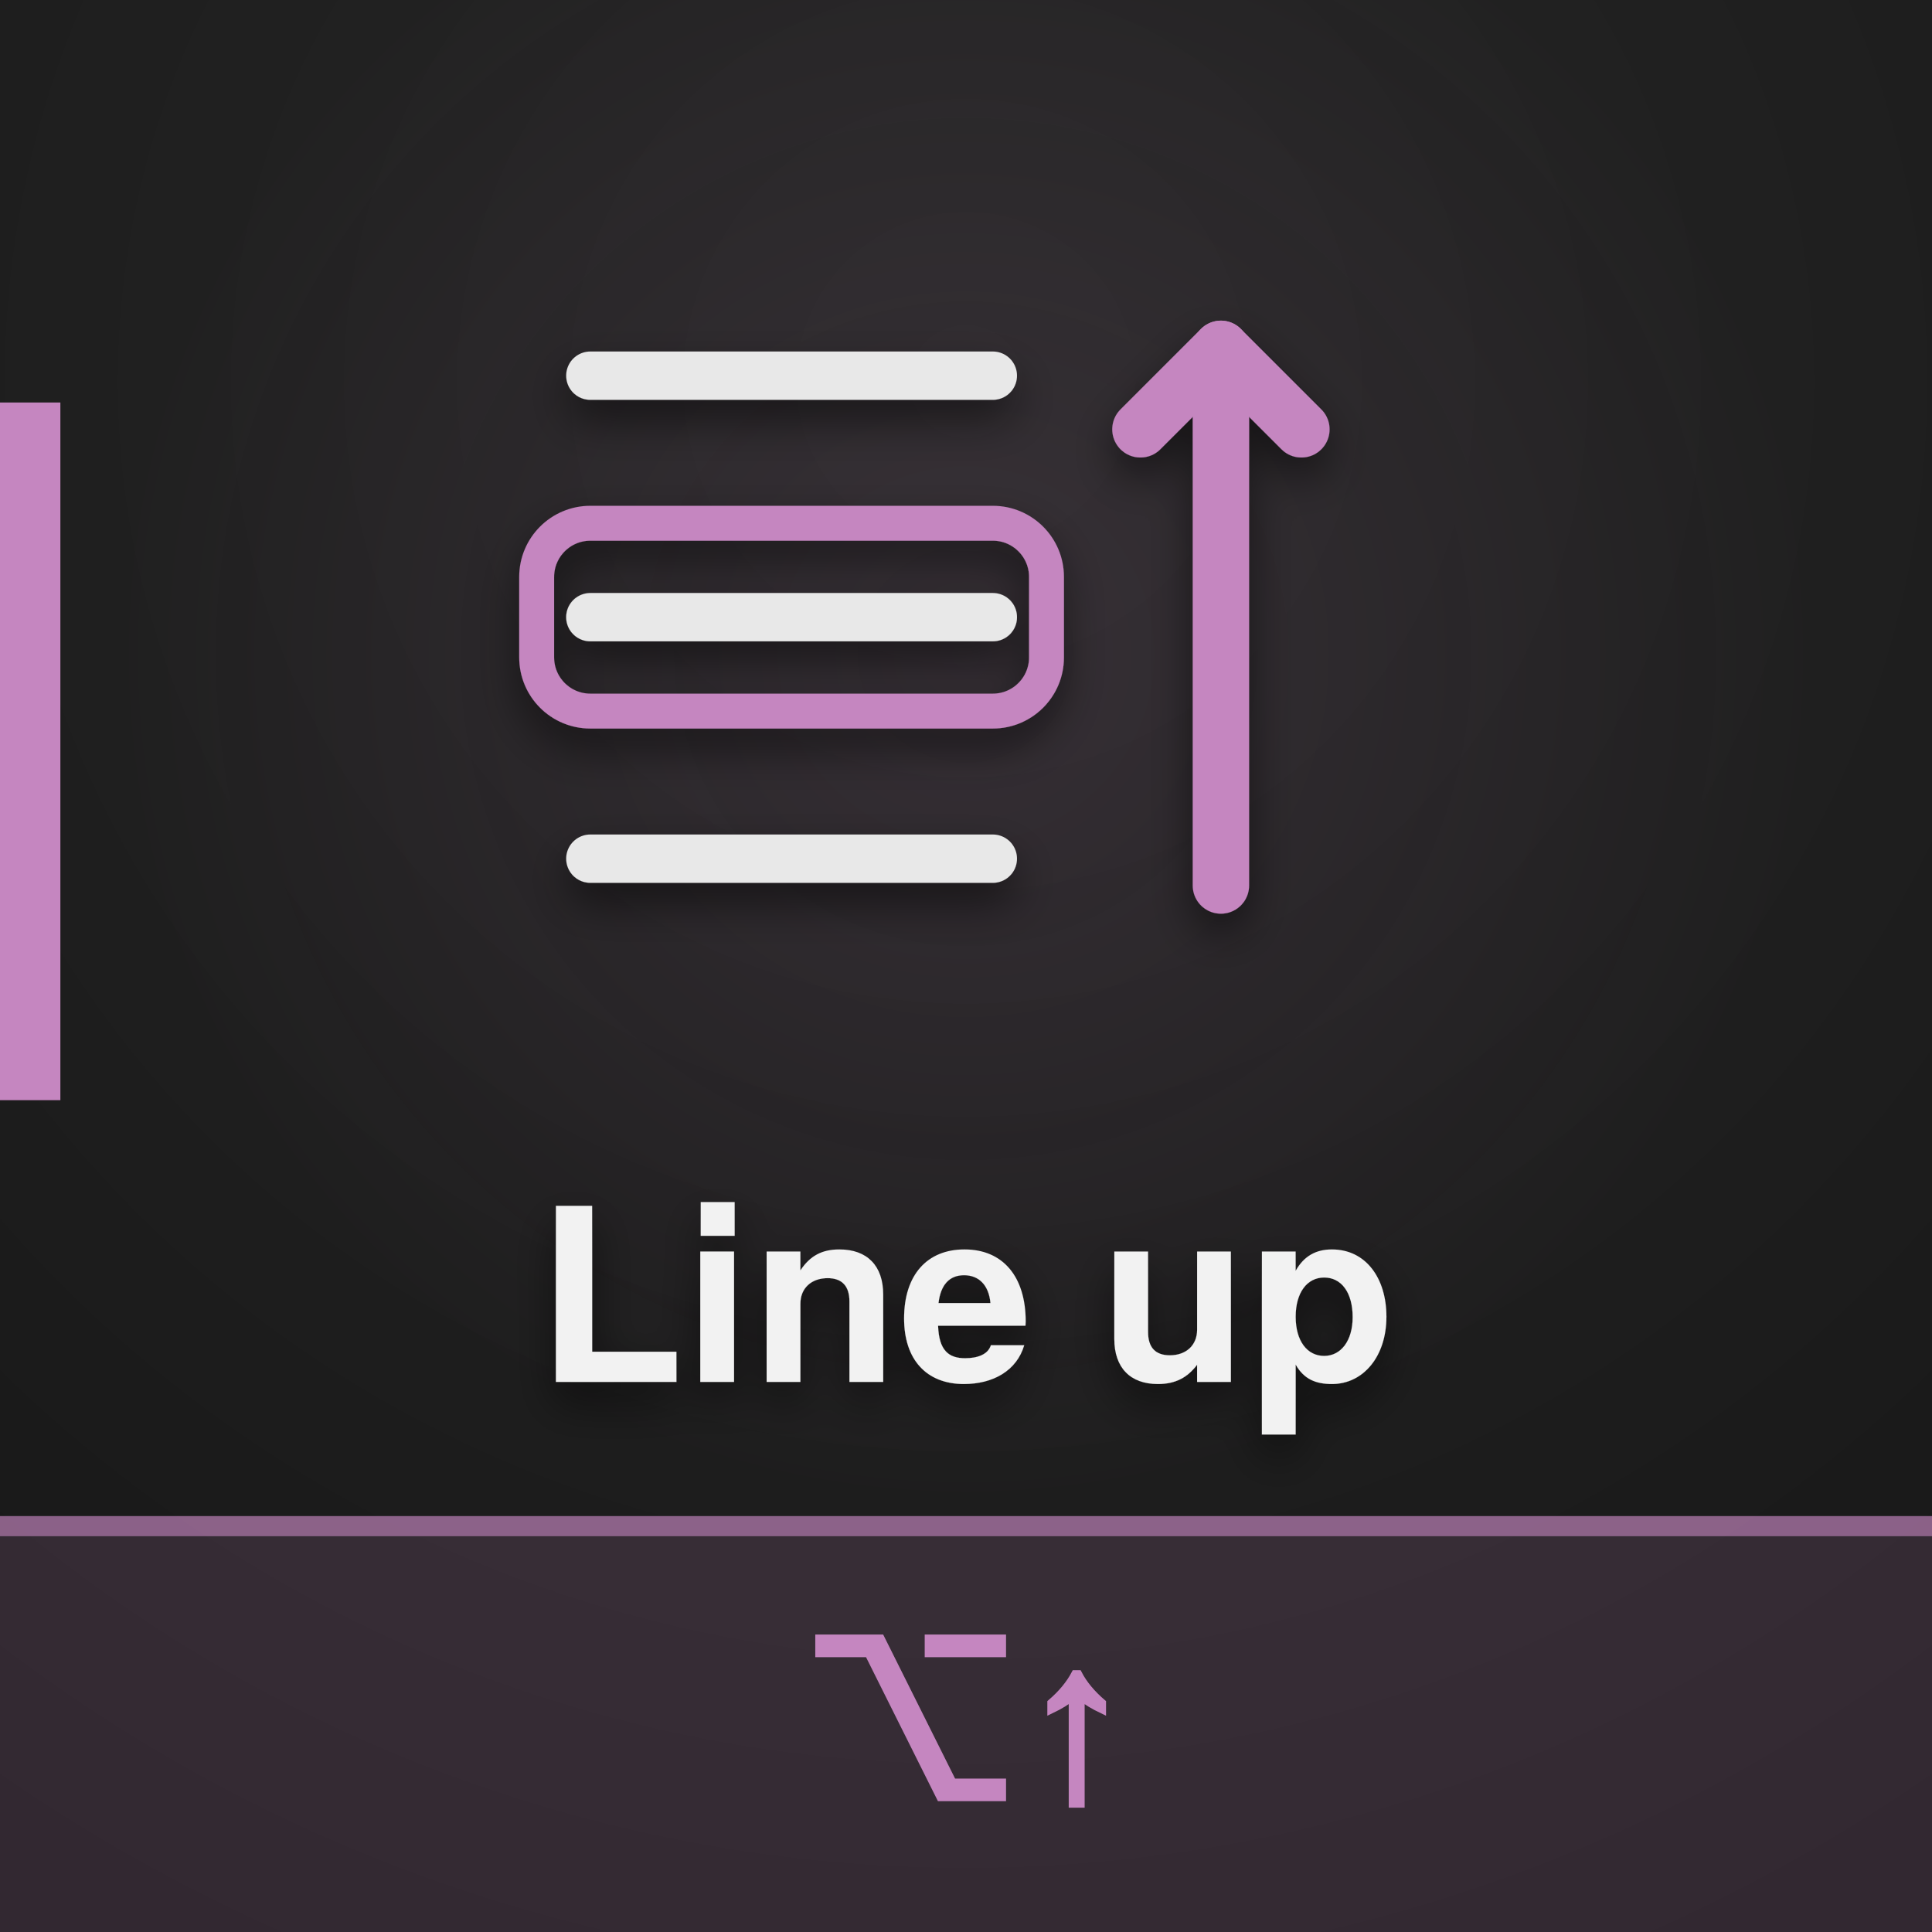
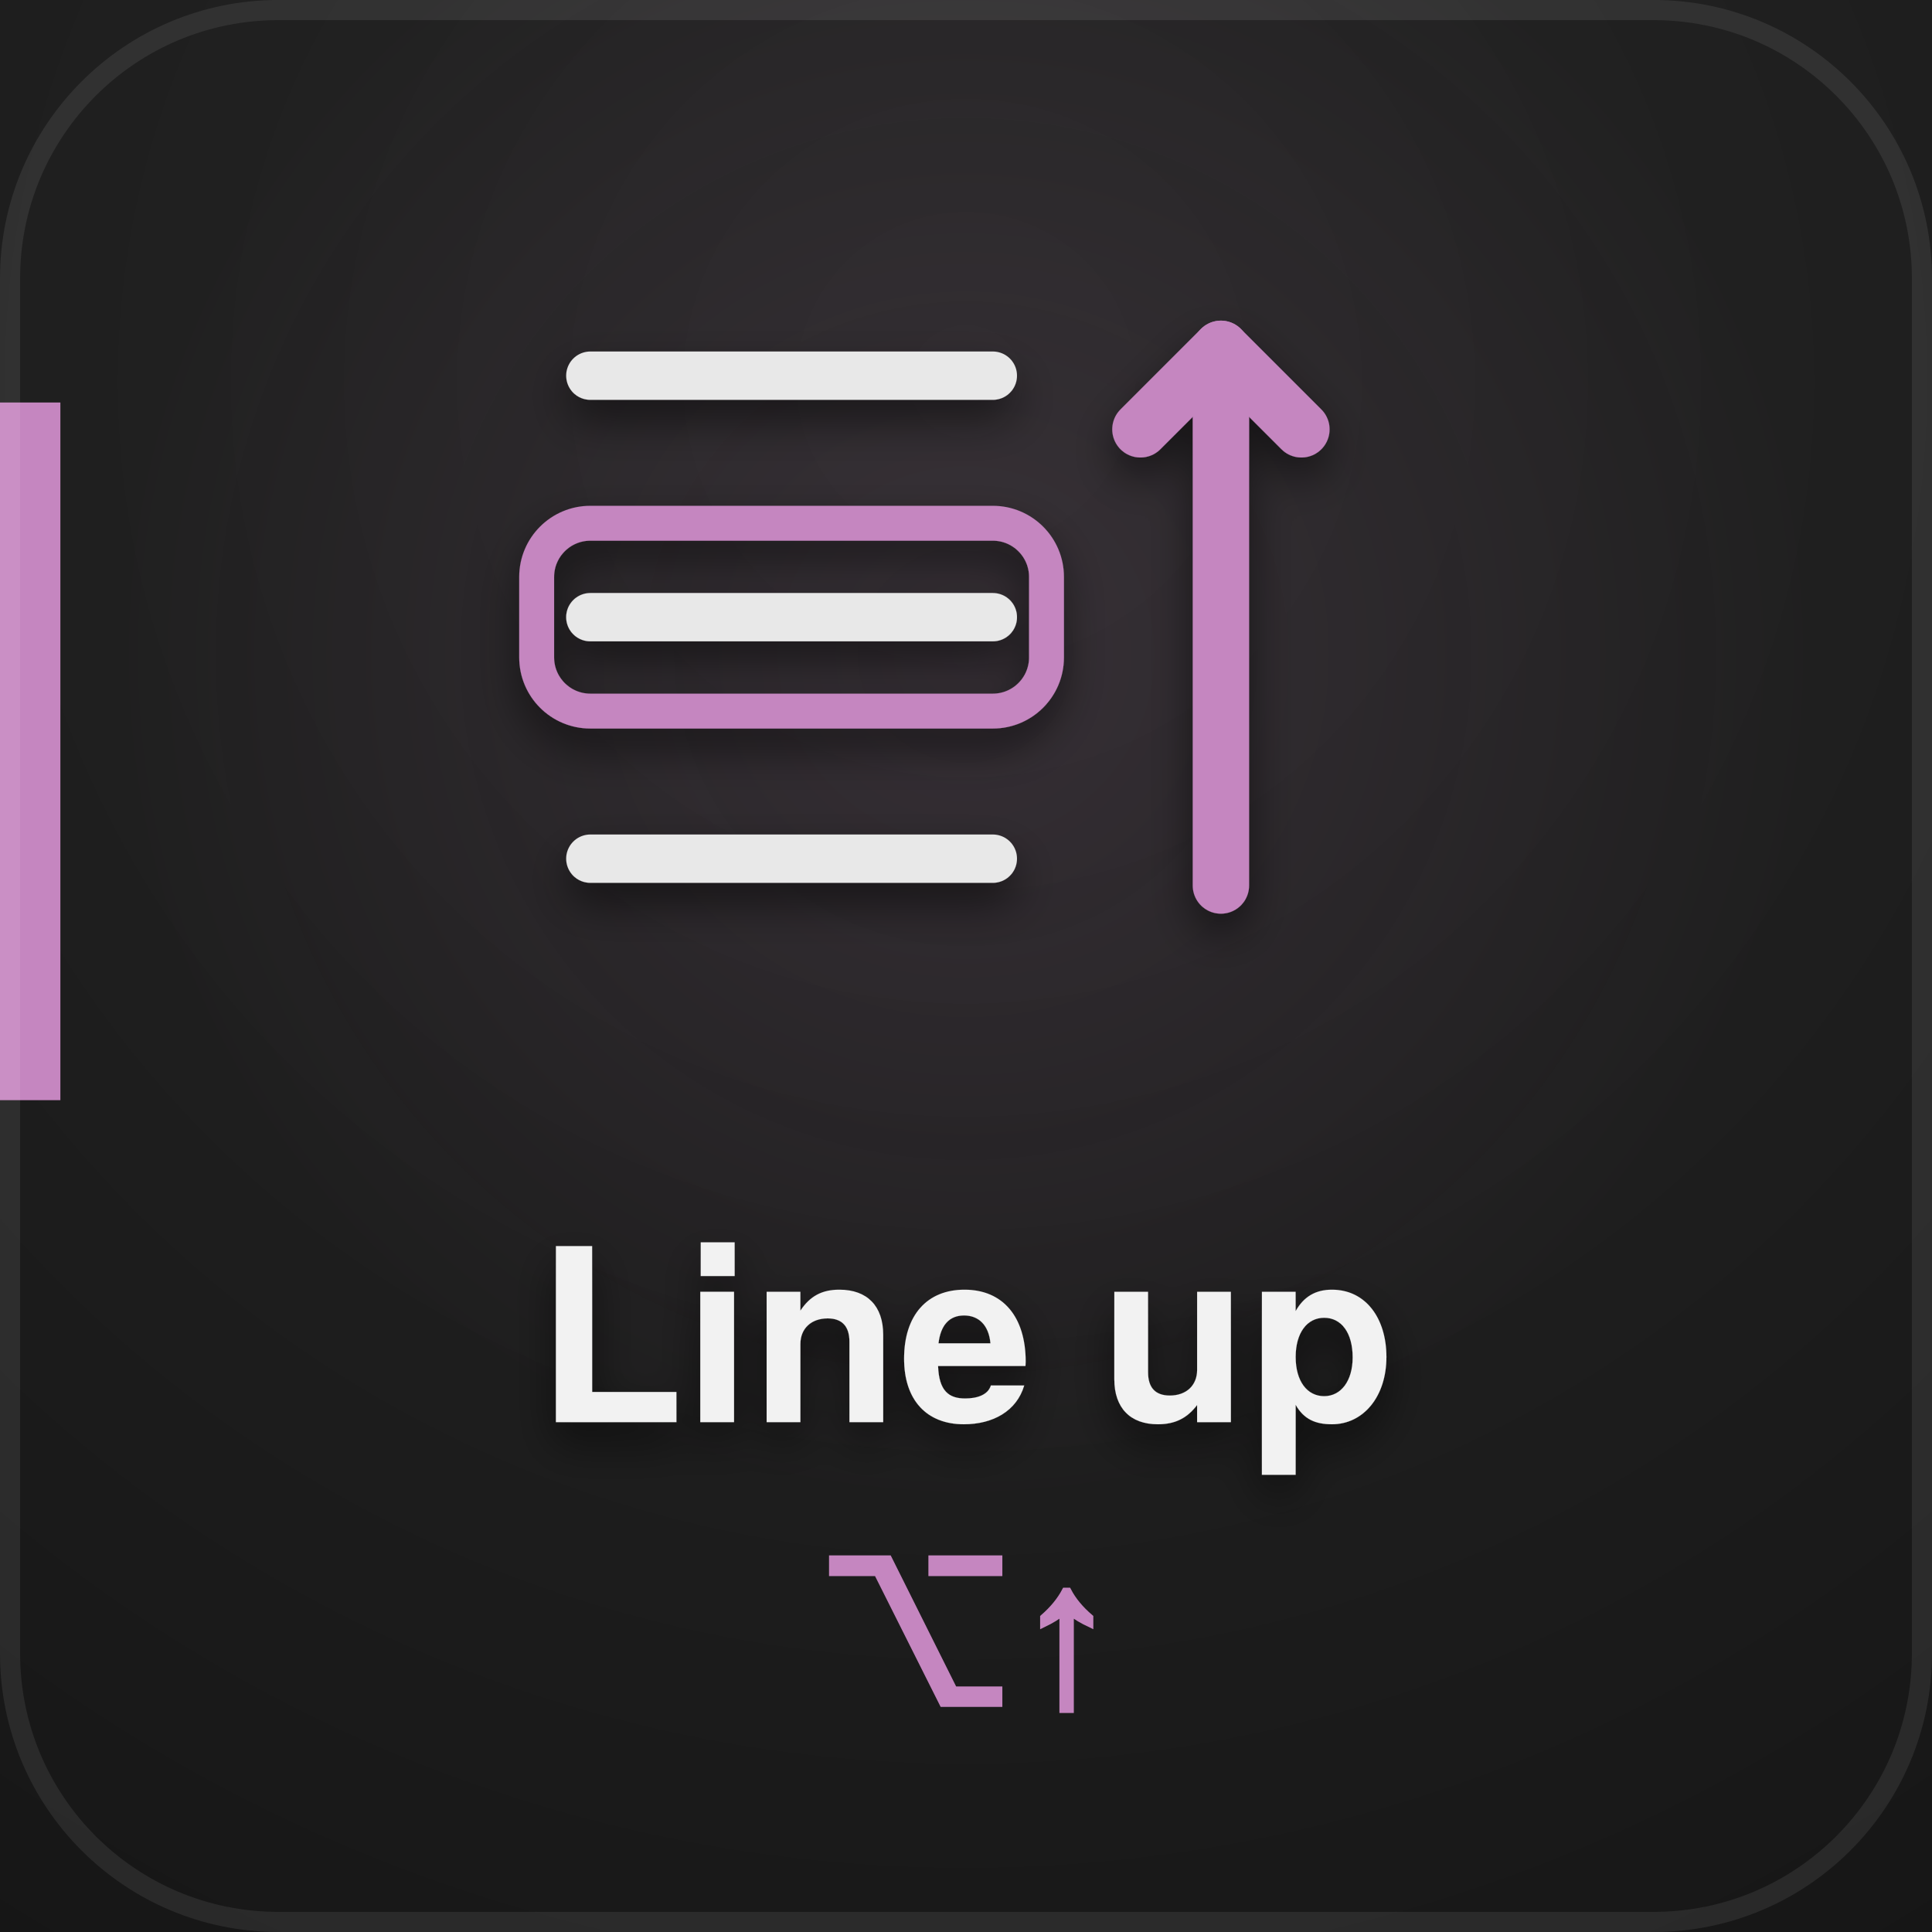
<svg xmlns="http://www.w3.org/2000/svg" width="144" height="144" viewBox="0 0 144 144">
  <defs>
    <radialGradient id="bg" cx="50%" cy="20%" r="95%">
      <stop offset="0" stop-color="#272727" />
      <stop offset="0.55" stop-color="#1e1e1e" />
      <stop offset="1" stop-color="#161616" />
    </radialGradient>
    <radialGradient id="wash" cx="50%" cy="34%" r="44%">
      <stop offset="0" stop-color="#c586c0" stop-opacity="0.11" />
      <stop offset="1" stop-color="#c586c0" stop-opacity="0" />
    </radialGradient>
    <filter id="lift" x="-30%" y="-30%" width="160%" height="170%">
      <feDropShadow dx="0" dy="1.5" stdDeviation="1.6" flood-color="#000" flood-opacity="0.5" />
    </filter>
  </defs>
  <rect width="144" height="144" fill="url(#bg)" />
  <rect width="144" height="144" fill="url(#wash)" />
  <rect x="0" y="30" width="4.5" height="52" fill="#c586c0" />
  <g transform="translate(40 14)" filter="url(#lift)">
    <line x1="4" y1="14" x2="34" y2="14" stroke="#e8e8e8" stroke-width="3.6" stroke-linecap="round" />
    <line x1="4" y1="32" x2="34" y2="32" stroke="#e8e8e8" stroke-width="3.6" stroke-linecap="round" />
    <line x1="4" y1="50" x2="34" y2="50" stroke="#e8e8e8" stroke-width="3.6" stroke-linecap="round" />
    <rect x="0" y="25" width="38" height="14" rx="4" fill="none" stroke="#c586c0" stroke-width="2.6" />
    <line x1="51" y1="52" x2="51" y2="12" stroke="#c586c0" stroke-width="4.2" stroke-linecap="round" />
    <polyline points="57,18 51,12 45,18" fill="none" stroke="#c586c0" stroke-width="4.2" stroke-linecap="round" stroke-linejoin="round" />
  </g>
-   <text x="72" y="103" font-family="Helvetica Neue" font-size="18" font-weight="700" fill="#f2f2f2" text-anchor="middle" filter="url(#lift)">Line up</text>
-   <rect x="0" y="113" width="144" height="31" fill="#c586c0" fill-opacity="0.16" />
-   <rect x="0" y="113" width="144" height="1.5" fill="#c586c0" fill-opacity="0.6" />
-   <text x="72" y="134" font-family=".SF NS Mono" font-size="16.5" fill="#c586c0" stroke="#c586c0" stroke-width="0.5" text-anchor="middle">⌥↑</text>
+   <text x="72" y="106" font-family="Helvetica Neue" font-size="18" font-weight="700" fill="#f2f2f2" text-anchor="middle" filter="url(#lift)">Line up</text>
+   <text x="72" y="127" font-family=".SF NS Mono" font-size="15" fill="#c586c0" stroke="#c586c0" stroke-width="0.45" text-anchor="middle">⌥↑</text>
+   <rect x="0.75" y="0.75" width="142.5" height="142.5" rx="20" fill="none" stroke="#fff" stroke-opacity="0.08" stroke-width="1.5" />
</svg>
